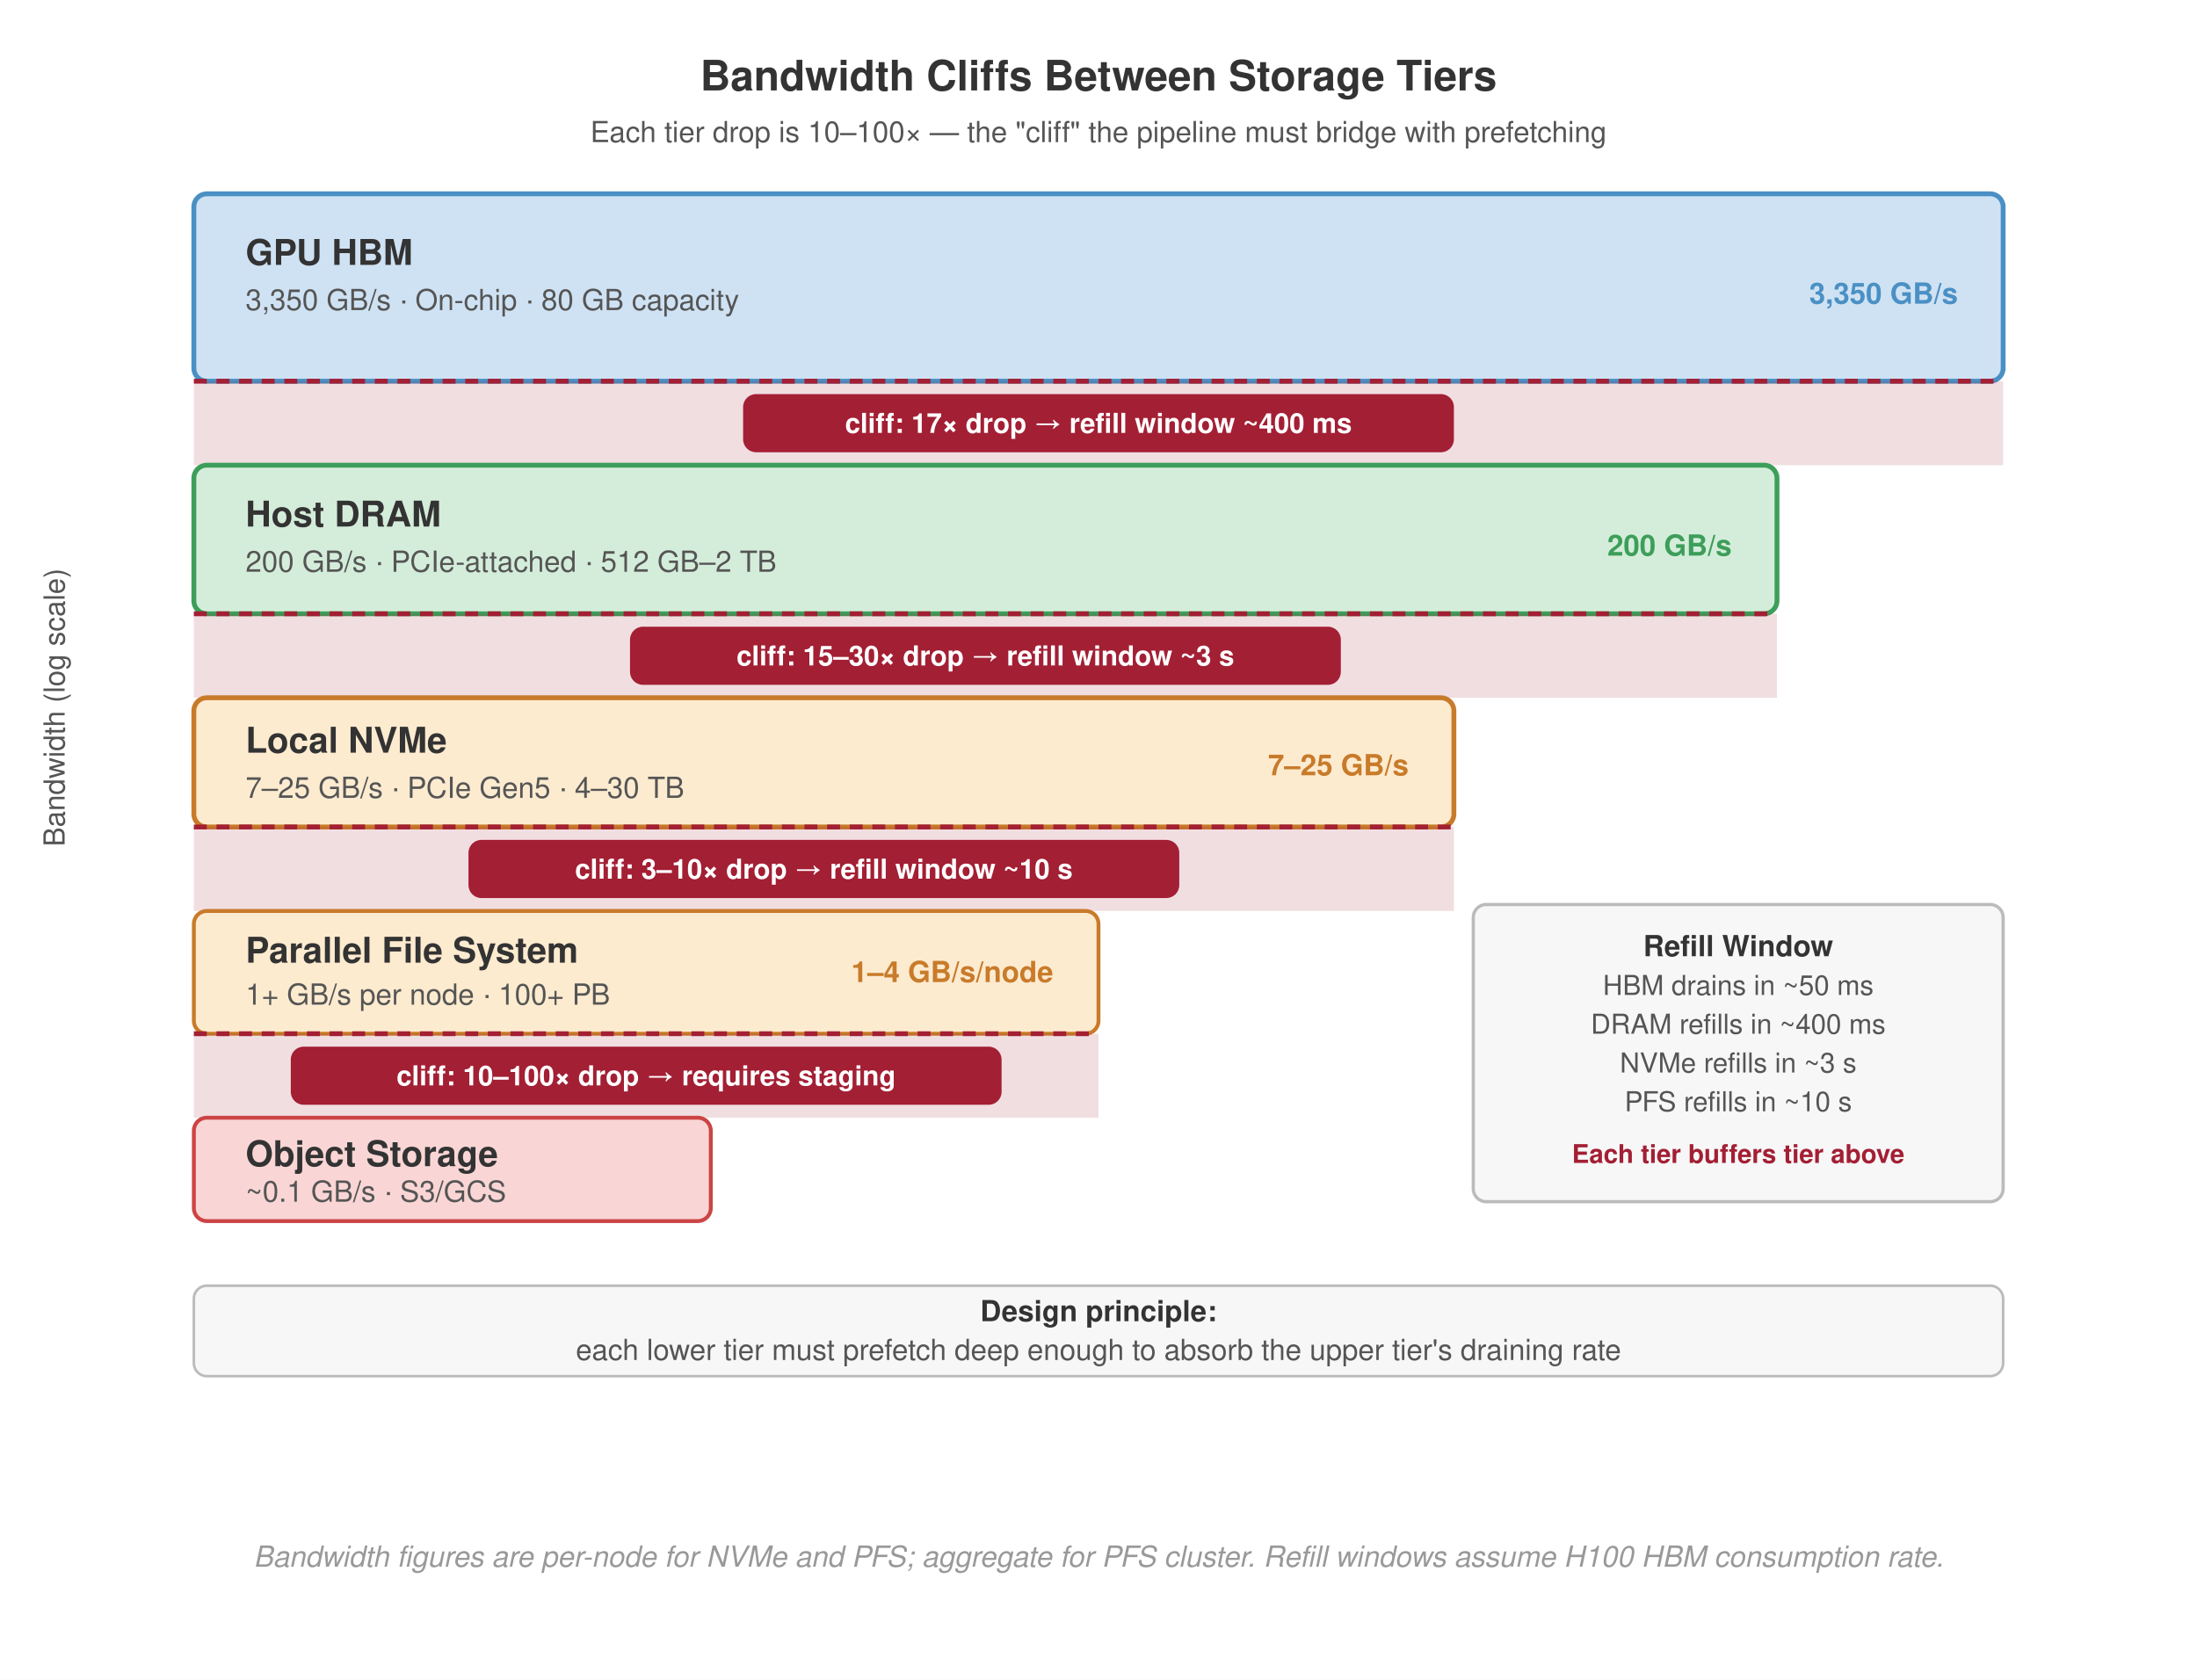
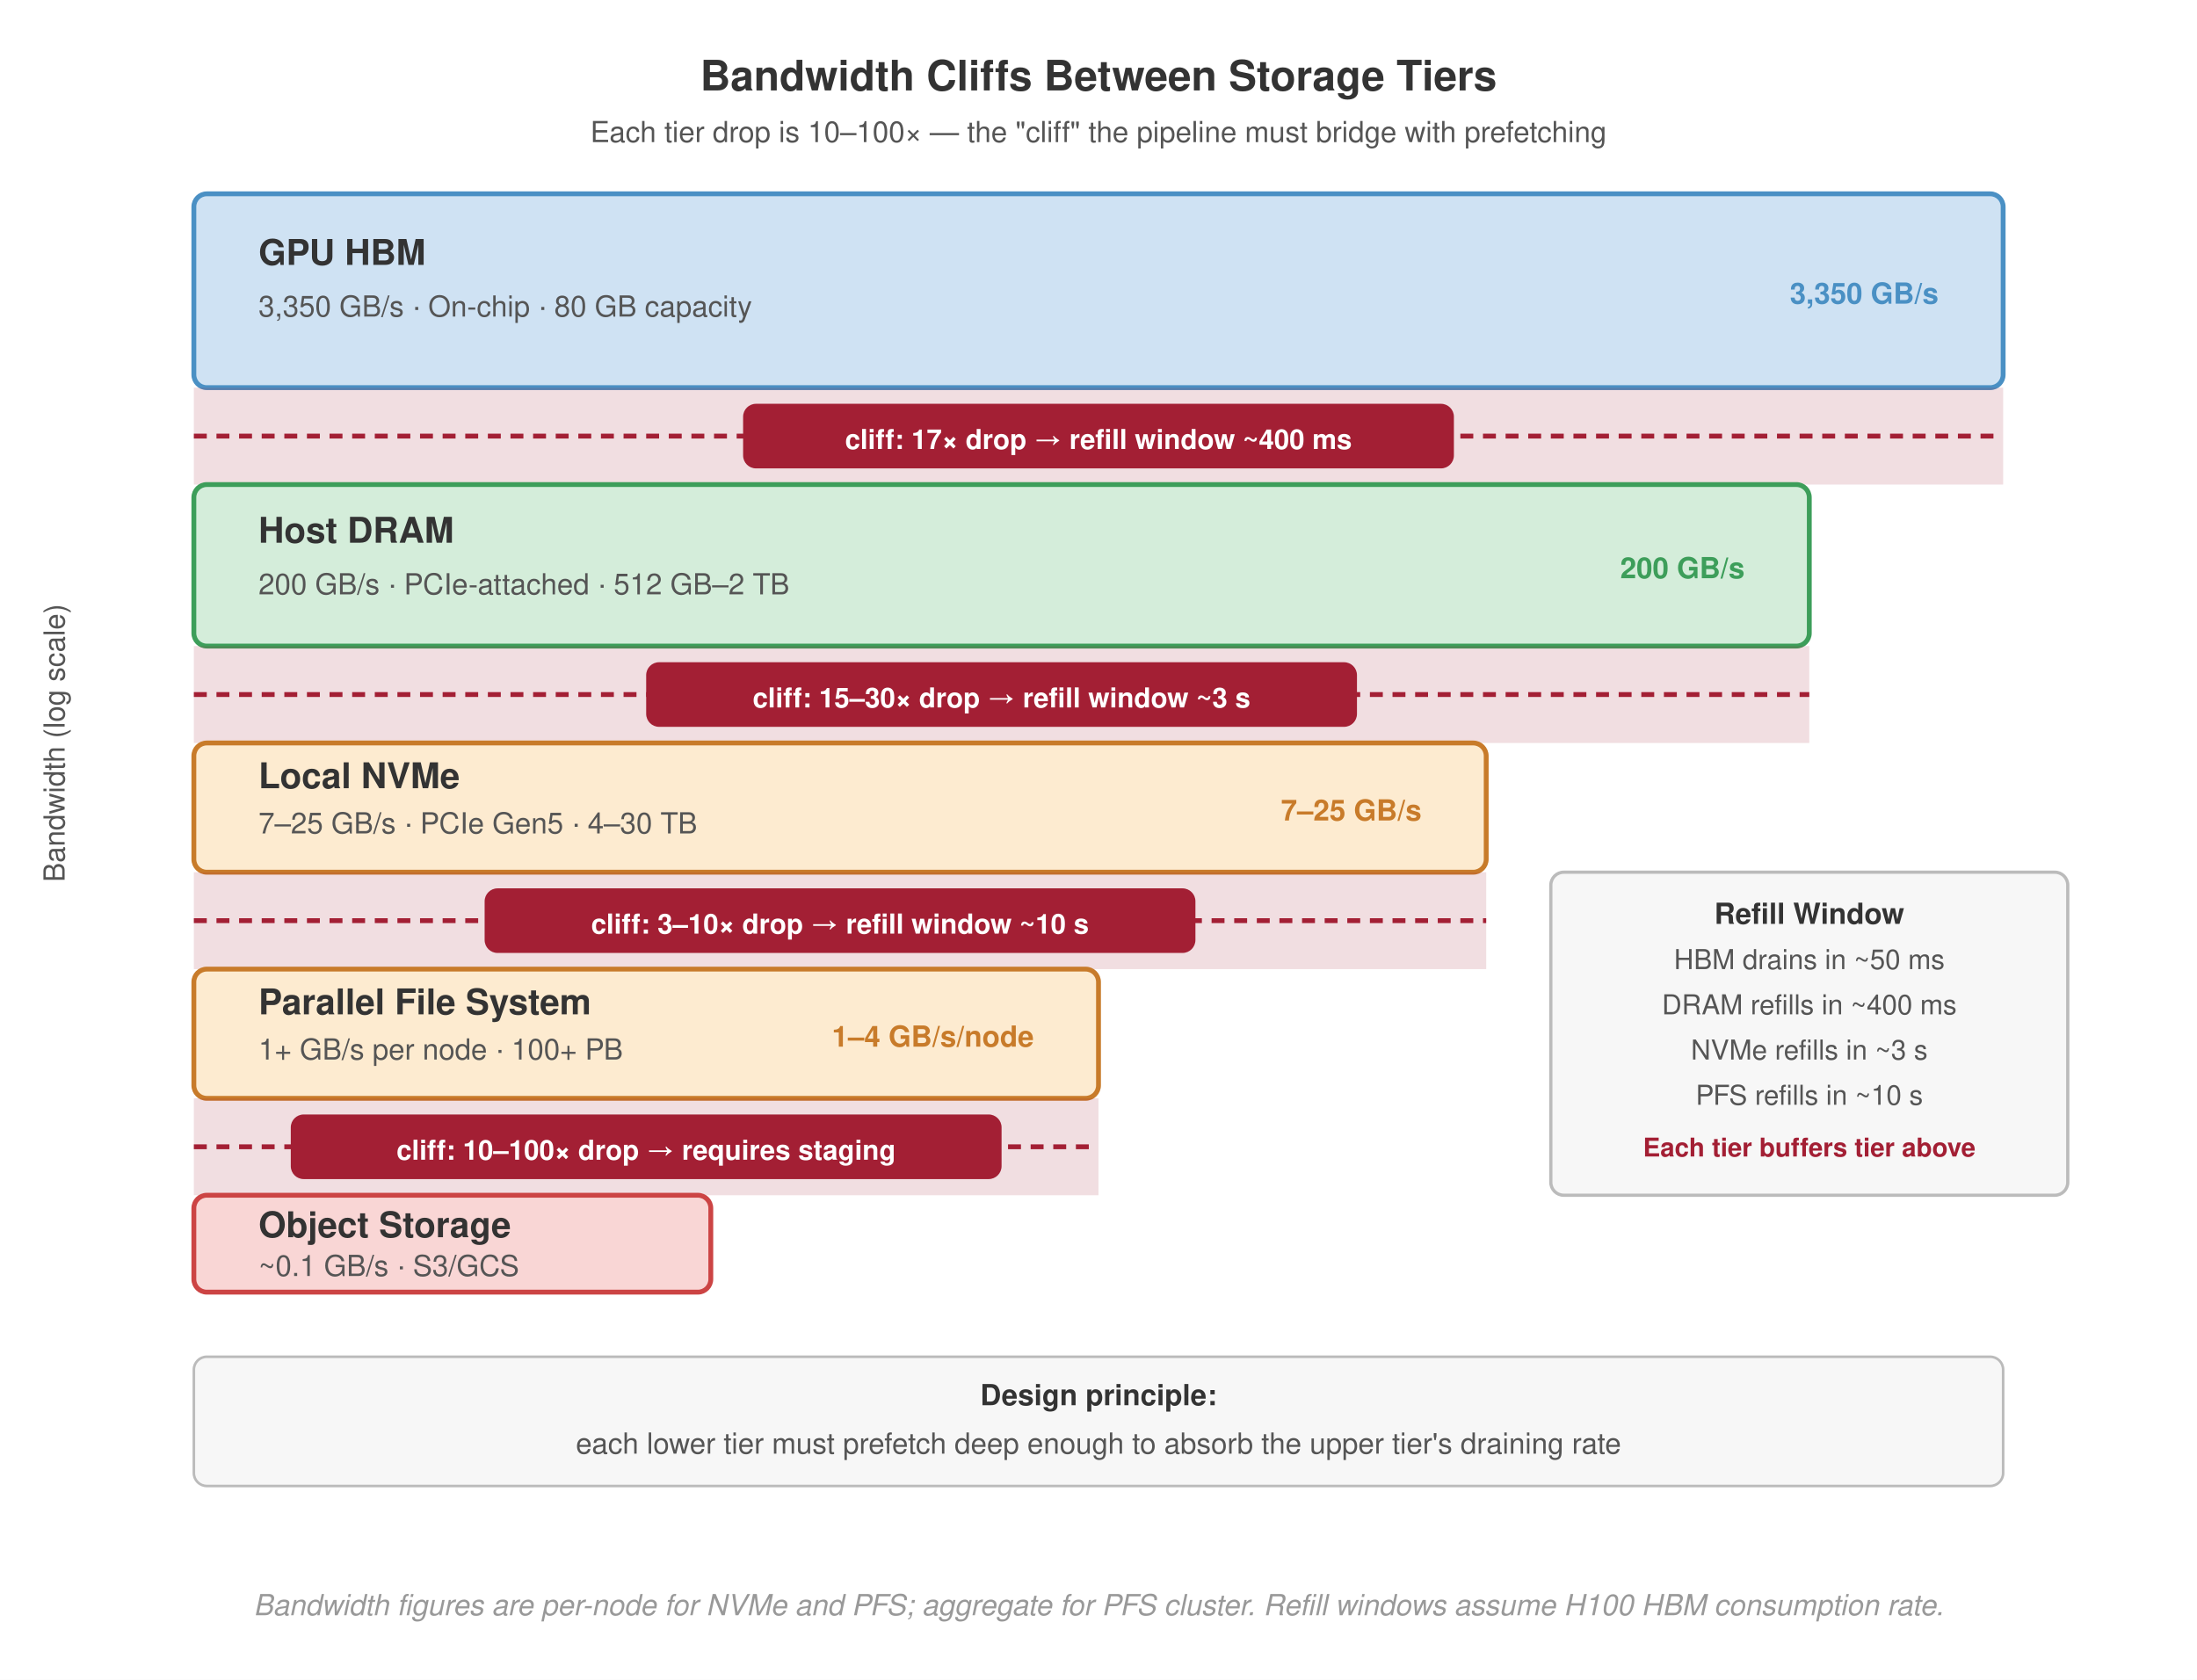
<svg xmlns="http://www.w3.org/2000/svg" viewBox="0 0 680 520" font-family="Helvetica Neue, Helvetica, Arial, sans-serif">
  <rect width="680" height="520" fill="#fff" />
  <defs>
    <marker id="arrow" markerWidth="8" markerHeight="6" refX="7" refY="3" orient="auto">
      <path d="M0,0 L8,3 L0,6 Z" fill="#555" />
    </marker>
    <marker id="arrow-red" markerWidth="8" markerHeight="6" refX="7" refY="3" orient="auto">
      <path d="M0,0 L8,3 L0,6 Z" fill="#a31f34" />
    </marker>
  </defs>
  <text x="340" y="28" text-anchor="middle" font-size="13" font-weight="700" fill="#333">Bandwidth Cliffs Between Storage Tiers</text>
  <text x="340" y="44" text-anchor="middle" font-size="9" fill="#555">Each tier drop is 10–100× — the "cliff" the pipeline must bridge with prefetching</text>
-   <text x="20" y="219" text-anchor="middle" font-size="9" fill="#555" transform="rotate(-90, 20, 219)">Bandwidth (log scale)</text>
-   <rect x="60" y="60" width="560" height="58" rx="4" fill="#cfe2f3" stroke="#4a90c4" stroke-width="1.5" />
-   <text x="76" y="82" font-size="11" font-weight="700" fill="#333">GPU HBM</text>
-   <text x="76" y="96" font-size="9" fill="#555">3,350 GB/s · On-chip · 80 GB capacity</text>
-   <text x="606" y="94" text-anchor="end" font-size="9" font-weight="700" fill="#4a90c4">3,350 GB/s</text>
-   <rect x="60" y="118" width="560" height="26" fill="#a31f34" opacity="0.15" />
-   <line x1="60" y1="118" x2="620" y2="118" stroke="#a31f34" stroke-width="1.5" stroke-dasharray="4,3" />
-   <rect x="230" y="122" width="220" height="18" rx="4" fill="#a31f34" />
-   <text x="340" y="134" text-anchor="middle" font-size="8.5" font-weight="700" fill="#fff">cliff: 17× drop → refill window ~400 ms</text>
-   <rect x="60" y="144" width="490" height="46" rx="4" fill="#d4edda" stroke="#3d9e5a" stroke-width="1.5" />
-   <text x="76" y="163" font-size="11" font-weight="700" fill="#333">Host DRAM</text>
-   <text x="76" y="177" font-size="9" fill="#555">200 GB/s · PCIe-attached · 512 GB–2 TB</text>
-   <text x="536" y="172" text-anchor="end" font-size="9" font-weight="700" fill="#3d9e5a">200 GB/s</text>
-   <rect x="60" y="190" width="490" height="26" fill="#a31f34" opacity="0.15" />
-   <line x1="60" y1="190" x2="550" y2="190" stroke="#a31f34" stroke-width="1.5" stroke-dasharray="4,3" />
-   <rect x="195" y="194" width="220" height="18" rx="4" fill="#a31f34" />
-   <text x="305" y="206" text-anchor="middle" font-size="8.5" font-weight="700" fill="#fff">cliff: 15–30× drop → refill window ~3 s</text>
-   <rect x="60" y="216" width="390" height="40" rx="4" fill="#fdebd0" stroke="#c87b2a" stroke-width="1.5" />
-   <text x="76" y="233" font-size="11" font-weight="700" fill="#333">Local NVMe</text>
-   <text x="76" y="247" font-size="9" fill="#555">7–25 GB/s · PCIe Gen5 · 4–30 TB</text>
-   <text x="436" y="240" text-anchor="end" font-size="9" font-weight="700" fill="#c87b2a">7–25 GB/s</text>
-   <rect x="60" y="256" width="390" height="26" fill="#a31f34" opacity="0.15" />
-   <line x1="60" y1="256" x2="450" y2="256" stroke="#a31f34" stroke-width="1.5" stroke-dasharray="4,3" />
-   <rect x="145" y="260" width="220" height="18" rx="4" fill="#a31f34" />
-   <text x="255" y="272" text-anchor="middle" font-size="8.5" font-weight="700" fill="#fff">cliff: 3–10× drop → refill window ~10 s</text>
-   <rect x="60" y="282" width="280" height="38" rx="4" fill="#fdebd0" stroke="#c87b2a" stroke-width="1.2" />
-   <text x="76" y="298" font-size="11" font-weight="700" fill="#333">Parallel File System</text>
-   <text x="76" y="311" font-size="9" fill="#555">1+ GB/s per node · 100+ PB</text>
-   <text x="326" y="304" text-anchor="end" font-size="9" font-weight="700" fill="#c87b2a">1–4 GB/s/node</text>
-   <rect x="60" y="320" width="280" height="26" fill="#a31f34" opacity="0.15" />
-   <line x1="60" y1="320" x2="340" y2="320" stroke="#a31f34" stroke-width="1.5" stroke-dasharray="4,3" />
-   <rect x="90" y="324" width="220" height="18" rx="4" fill="#a31f34" />
-   <text x="200" y="336" text-anchor="middle" font-size="8.5" font-weight="700" fill="#fff">cliff: 10–100× drop → requires staging</text>
-   <rect x="60" y="346" width="160" height="32" rx="4" fill="#f9d6d5" stroke="#c44" stroke-width="1.2" />
-   <text x="76" y="361" font-size="11" font-weight="700" fill="#333">Object Storage</text>
-   <text x="76" y="372" font-size="9" fill="#555">~0.1 GB/s · S3/GCS</text>
-   <rect x="456" y="280" width="164" height="92" rx="4" fill="#f7f7f7" stroke="#bbb" stroke-width="1" />
-   <text x="538" y="296" text-anchor="middle" font-size="9" font-weight="700" fill="#333">Refill Window</text>
-   <text x="538" y="308" text-anchor="middle" font-size="8.5" fill="#555">HBM drains in ~50 ms</text>
-   <text x="538" y="320" text-anchor="middle" font-size="8.5" fill="#555">DRAM refills in ~400 ms</text>
-   <text x="538" y="332" text-anchor="middle" font-size="8.5" fill="#555">NVMe refills in ~3 s</text>
-   <text x="538" y="344" text-anchor="middle" font-size="8.5" fill="#555">PFS refills in ~10 s</text>
-   <text x="538" y="360" text-anchor="middle" font-size="8" fill="#a31f34" font-weight="700">Each tier buffers tier above</text>
-   <rect x="60" y="398" width="560" height="28" rx="4" fill="#f7f7f7" stroke="#bbb" stroke-width="0.8" />
-   <text x="340" y="409" text-anchor="middle" font-size="9" font-weight="700" fill="#333">Design principle:</text>
-   <text x="340" y="421" text-anchor="middle" font-size="9" fill="#555">each lower tier must prefetch deep enough to absorb the upper tier's draining rate</text>
-   <text x="340" y="485" text-anchor="middle" font-size="9" fill="#999" font-style="italic">Bandwidth figures are per-node for NVMe and PFS; aggregate for PFS cluster. Refill windows assume H100 HBM consumption rate.</text>
+   <text x="20" y="230" text-anchor="middle" font-size="9" fill="#555" transform="rotate(-90, 20, 230)">Bandwidth (log scale)</text>
+   <rect x="60" y="60" width="560" height="60" rx="4" fill="#cfe2f3" stroke="#4a90c4" stroke-width="1.5" />
+   <text x="80" y="82" font-size="11" font-weight="700" fill="#333">GPU HBM</text>
+   <text x="80" y="98" font-size="9" fill="#555">3,350 GB/s · On-chip · 80 GB capacity</text>
+   <text x="600" y="94" text-anchor="end" font-size="9" font-weight="700" fill="#4a90c4">3,350 GB/s</text>
+   <rect x="60" y="120" width="560" height="30" fill="#a31f34" opacity="0.15" />
+   <line x1="60" y1="135" x2="620" y2="135" stroke="#a31f34" stroke-width="1.5" stroke-dasharray="4,3" />
+   <rect x="230" y="125" width="220" height="20" rx="4" fill="#a31f34" />
+   <text x="340" y="139" text-anchor="middle" font-size="8.5" font-weight="700" fill="#fff">cliff: 17× drop → refill window ~400 ms</text>
+   <rect x="60" y="150" width="500" height="50" rx="4" fill="#d4edda" stroke="#3d9e5a" stroke-width="1.5" />
+   <text x="80" y="168" font-size="11" font-weight="700" fill="#333">Host DRAM</text>
+   <text x="80" y="184" font-size="9" fill="#555">200 GB/s · PCIe-attached · 512 GB–2 TB</text>
+   <text x="540" y="179" text-anchor="end" font-size="9" font-weight="700" fill="#3d9e5a">200 GB/s</text>
+   <rect x="60" y="200" width="500" height="30" fill="#a31f34" opacity="0.15" />
+   <line x1="60" y1="215" x2="560" y2="215" stroke="#a31f34" stroke-width="1.5" stroke-dasharray="4,3" />
+   <rect x="200" y="205" width="220" height="20" rx="4" fill="#a31f34" />
+   <text x="310" y="219" text-anchor="middle" font-size="8.5" font-weight="700" fill="#fff">cliff: 15–30× drop → refill window ~3 s</text>
+   <rect x="60" y="230" width="400" height="40" rx="4" fill="#fdebd0" stroke="#c87b2a" stroke-width="1.5" />
+   <text x="80" y="244" font-size="11" font-weight="700" fill="#333">Local NVMe</text>
+   <text x="80" y="258" font-size="9" fill="#555">7–25 GB/s · PCIe Gen5 · 4–30 TB</text>
+   <text x="440" y="254" text-anchor="end" font-size="9" font-weight="700" fill="#c87b2a">7–25 GB/s</text>
+   <rect x="60" y="270" width="400" height="30" fill="#a31f34" opacity="0.15" />
+   <line x1="60" y1="285" x2="460" y2="285" stroke="#a31f34" stroke-width="1.5" stroke-dasharray="4,3" />
+   <rect x="150" y="275" width="220" height="20" rx="4" fill="#a31f34" />
+   <text x="260" y="289" text-anchor="middle" font-size="8.5" font-weight="700" fill="#fff">cliff: 3–10× drop → refill window ~10 s</text>
+   <rect x="60" y="300" width="280" height="40" rx="4" fill="#fdebd0" stroke="#c87b2a" stroke-width="1.5" />
+   <text x="80" y="314" font-size="11" font-weight="700" fill="#333">Parallel File System</text>
+   <text x="80" y="328" font-size="9" fill="#555">1+ GB/s per node · 100+ PB</text>
+   <text x="320" y="324" text-anchor="end" font-size="9" font-weight="700" fill="#c87b2a">1–4 GB/s/node</text>
+   <rect x="60" y="340" width="280" height="30" fill="#a31f34" opacity="0.15" />
+   <line x1="60" y1="355" x2="340" y2="355" stroke="#a31f34" stroke-width="1.5" stroke-dasharray="4,3" />
+   <rect x="90" y="345" width="220" height="20" rx="4" fill="#a31f34" />
+   <text x="200" y="359" text-anchor="middle" font-size="8.5" font-weight="700" fill="#fff">cliff: 10–100× drop → requires staging</text>
+   <rect x="60" y="370" width="160" height="30" rx="4" fill="#f9d6d5" stroke="#c44" stroke-width="1.5" />
+   <text x="80" y="383" font-size="11" font-weight="700" fill="#333">Object Storage</text>
+   <text x="80" y="395" font-size="9" fill="#555">~0.1 GB/s · S3/GCS</text>
+   <rect x="480" y="270" width="160" height="100" rx="4" fill="#f7f7f7" stroke="#bbb" stroke-width="1" />
+   <text x="560" y="286" text-anchor="middle" font-size="9" font-weight="700" fill="#333">Refill Window</text>
+   <text x="560" y="300" text-anchor="middle" font-size="8.5" fill="#555">HBM drains in ~50 ms</text>
+   <text x="560" y="314" text-anchor="middle" font-size="8.5" fill="#555">DRAM refills in ~400 ms</text>
+   <text x="560" y="328" text-anchor="middle" font-size="8.5" fill="#555">NVMe refills in ~3 s</text>
+   <text x="560" y="342" text-anchor="middle" font-size="8.5" fill="#555">PFS refills in ~10 s</text>
+   <text x="560" y="358" text-anchor="middle" font-size="8" fill="#a31f34" font-weight="700">Each tier buffers tier above</text>
+   <rect x="60" y="420" width="560" height="40" rx="4" fill="#f7f7f7" stroke="#bbb" stroke-width="0.8" />
+   <text x="340" y="435" text-anchor="middle" font-size="9" font-weight="700" fill="#333">Design principle:</text>
+   <text x="340" y="450" text-anchor="middle" font-size="9" fill="#555">each lower tier must prefetch deep enough to absorb the upper tier's draining rate</text>
+   <text x="340" y="500" text-anchor="middle" font-size="9" fill="#999" font-style="italic">Bandwidth figures are per-node for NVMe and PFS; aggregate for PFS cluster. Refill windows assume H100 HBM consumption rate.</text>
</svg>
